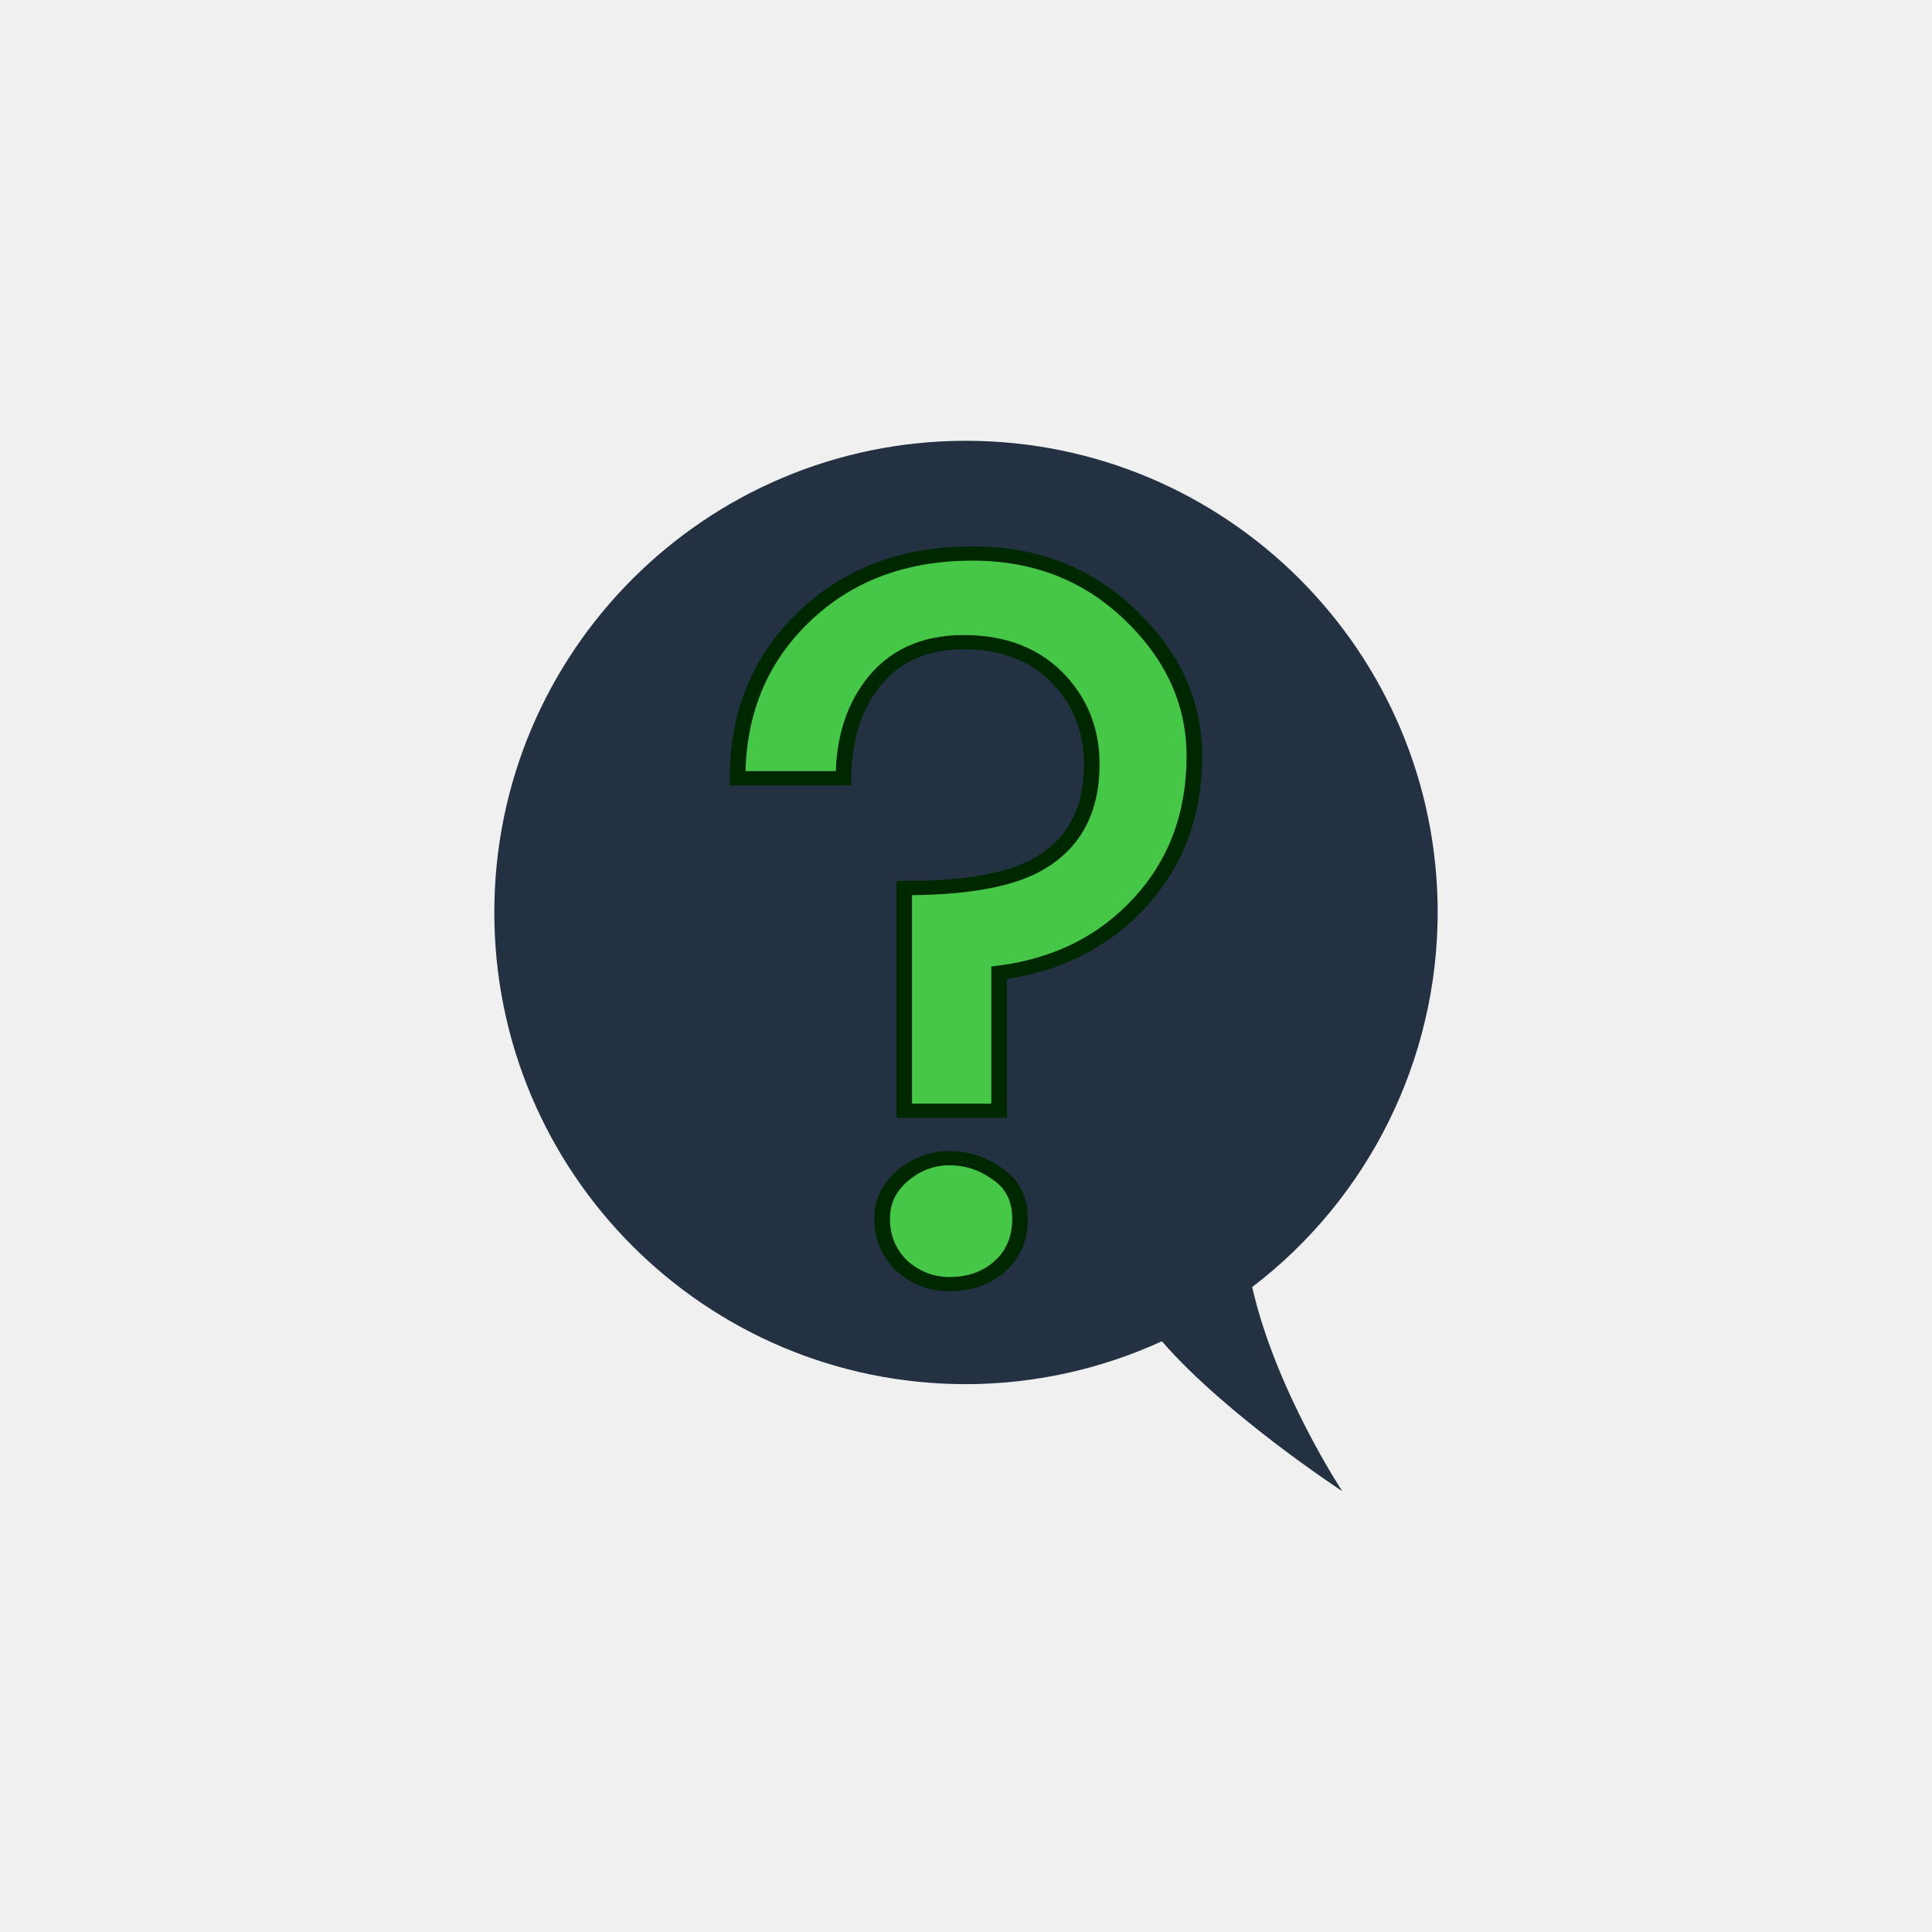
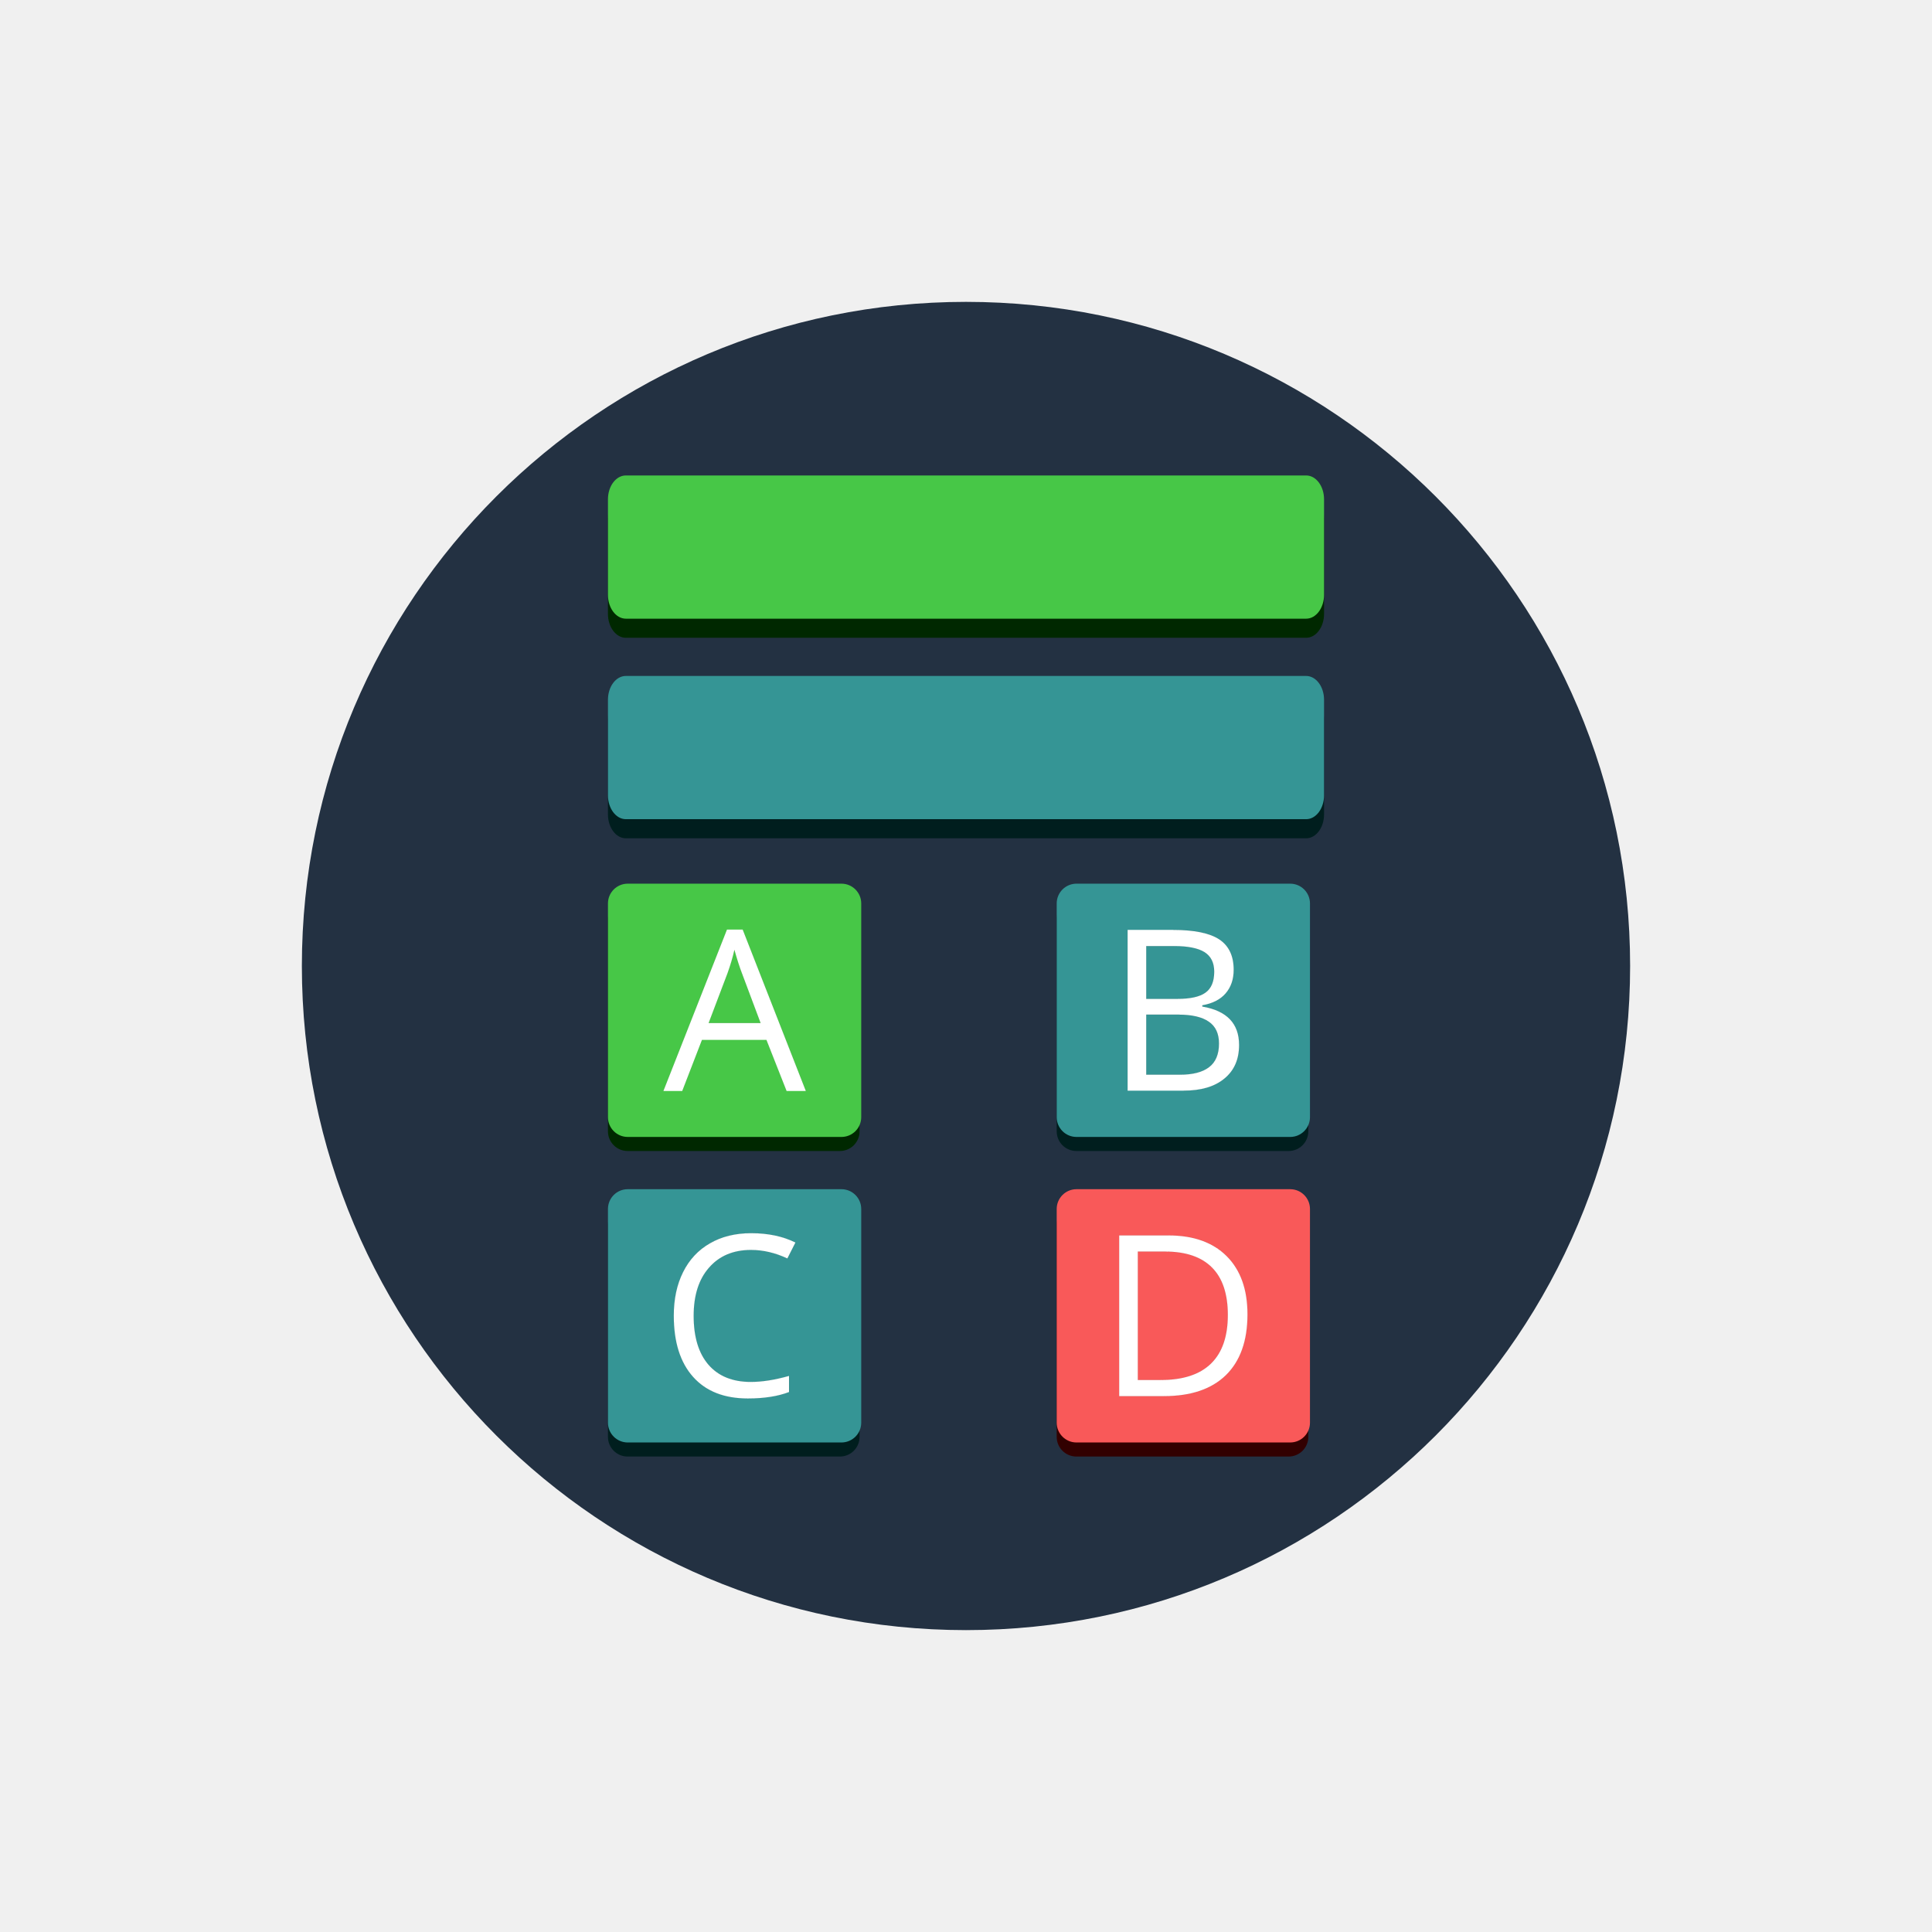
- <svg xmlns="http://www.w3.org/2000/svg" width="512" height="512" viewBox="0 0 135.467 135.467" version="1.1" id="svg1136" xml:space="preserve">
-   <defs id="defs1133" />
-   <g id="layer1">
-     <g id="g503" transform="matrix(0.625,0,0,0.625,25.4,25.4)">
-       <path id="path2206" style="color:#000000;overflow:visible;fill:#233142;fill-opacity:1;stroke:none;stroke-width:1.358;stroke-linecap:round;stroke-linejoin:miter;stroke-dasharray:none;stroke-opacity:1;paint-order:stroke fill markers" d="m 67.733,8.812 a 52.917,52.917 0 0 0 -52.917,52.917 52.917,52.917 0 0 0 52.917,52.917 52.917,52.917 0 0 0 21.976,-4.811 c 7.194,8.292 20.239,16.82 20.239,16.82 0,0 -7.469,-11.29 -10.108,-22.9 A 52.917,52.917 0 0 0 120.65,61.729 52.917,52.917 0 0 0 67.733,8.812 Z" />
-       <g aria-label="?" id="text2016" style="font-size:93.405px;line-height:87.568px;font-family:Bahamas;-inkscape-font-specification:Bahamas;letter-spacing:0px;word-spacing:0px;overflow:visible;fill:#47c747;fill-opacity:1;fill-rule:evenodd;stroke:#002800;stroke-width:1.323;stroke-dasharray:none;stroke-opacity:1" transform="matrix(1.325095,0,0,1.210436,-56.60552,-19.4627)">
-         <path d="M 88.603,85.459 V 64.816 q 7.005,0 10.555,-1.775 5.324,-2.709 5.324,-9.714 0,-4.483 -2.615,-7.659 -2.989,-3.643 -8.22,-3.643 -5.137,0 -7.846,4.016 -2.335,3.456 -2.335,8.593 h -8.967 q 0,-8.967 5.511,-14.851 5.604,-5.978 14.384,-5.978 7.939,0 13.357,5.698 5.418,5.698 5.418,13.077 0,8.126 -4.67,13.637 -4.577,5.418 -11.862,6.445 v 12.797 z m -1.868,9.994 q 0,-2.335 1.681,-3.923 1.775,-1.681 4.016,-1.681 2.242,0 4.11,1.494 1.868,1.401 1.868,4.11 0,2.802 -1.775,4.483 -1.681,1.588 -4.203,1.588 -2.242,0 -4.016,-1.681 -1.681,-1.775 -1.681,-4.39 z" id="path2018" style="fill:#47c747;fill-opacity:1;stroke:#002800;stroke-width:1.323;stroke-dasharray:none;stroke-opacity:1" />
+ <svg xmlns="http://www.w3.org/2000/svg" width="512" height="512" viewBox="0 0 135.467 135.467" version="1.1" id="svg5" xml:space="preserve">
+   <defs id="defs2">
+     <clipPath clipPathUnits="userSpaceOnUse" id="clipHatching">
+       <rect width="8" height="8" x="0" y="0" id="rect200" />
+     </clipPath>
+     <pattern patternUnits="userSpaceOnUse" width="8" height="8" id="hatching">
+       <path d="M 1,-1 -1,1 M 9,7 7,9 M 9,-1 -1,9" clip-path="url(#clipHatching)" id="path203" />
+     </pattern>
+   </defs>
+   <g id="layer1" style="display:none">
+     <g id="g264" transform="scale(0.2645833)">
+       <g id="layer1-3" />
+       <g id="keylines">
+         <circle cx="256" cy="256" r="80" id="circle228" />
+         <circle cx="256" cy="256" r="176" id="circle230" />
+         <rect width="256" height="352" x="128" y="80" ry="24" id="rect232" />
+         <rect width="352" height="256" x="80" y="128" ry="24" id="rect234" />
+         <rectn width="304" height="304" x="104" y="104" ry="24" />
+       </g>
+       <g id="mask">
+         <path d="M 0,0 V 512 H 512 V 0 Z M 64,64 H 448 V 448 H 64 Z" style="fill:url(#hatching)" id="path237" />
+         <path d="m 256,512 c 112.178,0 174.578,0 215.289,-40.711 C 512,430.578 512,368.178 512,256 512,143.822 512,81.422 471.289,40.711 430.578,0 368.178,0 256,0 143.822,0 81.422,0 40.711,40.711 0,81.422 0,143.822 0,256 0,368.178 0,430.578 40.711,471.289 81.422,512 143.822,512 256,512 Z" id="path239" />
+         <circle cx="256" cy="256" r="256" id="circle241" />
+         <rect width="512" height="512" x="0" y="0" ry="128" id="rect243" />
      </g>
    </g>
  </g>
+   <g id="layer2" style="opacity:1">
+     <circle style="color:#000000;overflow:visible;fill:#233142;stroke-width:5.669;stroke-linecap:round;stroke-linejoin:round;paint-order:stroke fill markers;fill-opacity:1" id="path1031" cx="67.733" cy="67.733" r="46.567" />
+     <g id="g2611" transform="matrix(1.265159,0,0,1.265159,-17.96007,-10.17868)">
+       <g id="g1376" transform="matrix(0.7368422,0,0,0.7368422,18.64616,27.77636)">
+         <g id="g675">
+           <rect style="color:#000000;overflow:visible;fill:#002800;fill-opacity:1;stroke-width:3.798;stroke-linecap:round;stroke-linejoin:round;paint-order:stroke fill markers" id="rect1415" width="18.925" height="18.925" x="39.688" y="40.87" rx="1.479" ry="1.479" />
+           <rect style="color:#000000;overflow:visible;fill:#47c747;fill-opacity:1;stroke-width:3.823;stroke-linecap:round;stroke-linejoin:round;paint-order:stroke fill markers" id="rect1262" width="19.05" height="19.05" x="39.688" y="39.688" rx="1.488" ry="1.488" />
+           <text xml:space="preserve" style="color:#000000;font-size:16.933px;line-height:15.875px;font-family:'Open Sans';-inkscape-font-specification:'Open Sans';letter-spacing:0px;word-spacing:0px;writing-mode:lr-tb;overflow:visible;fill:#ffffff;fill-rule:evenodd;stroke:#000000;stroke-width:0.003;stroke-linecap:butt;stroke-linejoin:miter;stroke-opacity:1" x="43.855" y="55.281" id="text1477">
+             <tspan id="tspan1475" style="font-size:16.933px;fill:#ffffff;stroke-width:0.003" x="43.855" y="55.281">A</tspan>
+           </text>
+         </g>
+       </g>
+       <g id="g1382" transform="matrix(0.7368422,0,0,0.7368422,16.22313,27.77636)">
+         <rect style="color:#000000;overflow:visible;fill:#001e1e;fill-opacity:1;stroke-width:3.798;stroke-linecap:round;stroke-linejoin:round;paint-order:stroke fill markers" id="rect677" width="18.925" height="18.925" x="76.729" y="40.87" rx="1.479" ry="1.479" />
+         <rect style="color:#000000;overflow:visible;fill:#359595;fill-opacity:1;stroke-width:3.823;stroke-linecap:round;stroke-linejoin:round;paint-order:stroke fill markers" id="rect679" width="19.05" height="19.05" x="76.729" y="39.688" rx="1.488" ry="1.488" />
+         <text xml:space="preserve" style="color:#000000;font-size:16.933px;line-height:15.875px;font-family:'Open Sans';-inkscape-font-specification:'Open Sans';letter-spacing:0px;word-spacing:0px;writing-mode:lr-tb;overflow:visible;fill:#ffffff;fill-rule:evenodd;stroke:#000000;stroke-width:0.003;stroke-linecap:butt;stroke-linejoin:miter;stroke-opacity:1" x="80.404" y="55.257" id="text683">
+           <tspan id="tspan681" style="font-size:16.933px;fill:#ffffff;stroke-width:0.003" x="80.404" y="55.257">B</tspan>
+         </text>
+       </g>
+       <g id="g1388" transform="matrix(0.7368421,0,0,0.7368421,16.22314,17.41584)">
+         <rect style="color:#000000;overflow:visible;fill:#320000;fill-opacity:1;stroke-width:3.798;stroke-linecap:round;stroke-linejoin:round;paint-order:stroke fill markers" id="rect695" width="18.925" height="18.925" x="76.729" y="77.912" rx="1.479" ry="1.479" />
+         <rect style="color:#000000;overflow:visible;fill:#f95959;fill-opacity:1;stroke-width:3.823;stroke-linecap:round;stroke-linejoin:round;paint-order:stroke fill markers" id="rect697" width="19.05" height="19.05" x="76.729" y="76.729" rx="1.488" ry="1.488" />
+         <text xml:space="preserve" style="color:#000000;font-size:16.933px;line-height:15.875px;font-family:'Open Sans';-inkscape-font-specification:'Open Sans';letter-spacing:0px;word-spacing:0px;writing-mode:lr-tb;overflow:visible;fill:#ffffff;fill-rule:evenodd;stroke:#000000;stroke-width:0.003;stroke-linecap:butt;stroke-linejoin:miter;stroke-opacity:1" x="79.768" y="92.298" id="text701">
+           <tspan id="tspan699" style="font-size:16.933px;fill:#ffffff;stroke-width:0.003" x="79.768" y="92.298">D</tspan>
+         </text>
+       </g>
+       <g id="g1394" transform="matrix(0.7368421,0,0,0.7368421,18.64616,17.41584)">
+         <rect style="color:#000000;overflow:visible;fill:#001e1e;fill-opacity:1;stroke-width:3.798;stroke-linecap:round;stroke-linejoin:round;paint-order:stroke fill markers" id="rect705" width="18.925" height="18.925" x="39.688" y="77.912" rx="1.479" ry="1.479" />
+         <rect style="color:#000000;overflow:visible;fill:#359595;fill-opacity:1;stroke-width:3.823;stroke-linecap:round;stroke-linejoin:round;paint-order:stroke fill markers" id="rect707" width="19.05" height="19.05" x="39.688" y="76.729" rx="1.488" ry="1.488" />
+         <text xml:space="preserve" style="color:#000000;font-size:16.933px;line-height:15.875px;font-family:'Open Sans';-inkscape-font-specification:'Open Sans';letter-spacing:0px;word-spacing:0px;writing-mode:lr-tb;overflow:visible;fill:#ffffff;fill-rule:evenodd;stroke:#000000;stroke-width:0.003;stroke-linecap:butt;stroke-linejoin:miter;stroke-opacity:1" x="43.607" y="92.302" id="text711">
+           <tspan id="tspan709" style="font-size:16.933px;fill:#ffffff;stroke-width:0.003" x="43.607" y="92.302">C</tspan>
+         </text>
+       </g>
+       <g id="g2432" transform="matrix(0.75,0,0,1,16.93333,0)">
+         <rect style="color:#000000;overflow:visible;fill:#002800;fill-opacity:1;stroke-width:2.916;stroke-linecap:round;stroke-linejoin:round;paint-order:stroke fill markers" id="rect2083" width="52.917" height="7.938" x="41.275" y="35.454" rx="1.323" ry="1.323" />
+         <rect style="color:#000000;overflow:visible;fill:#47c747;fill-opacity:1;stroke-width:2.916;stroke-linecap:round;stroke-linejoin:round;paint-order:stroke fill markers" id="rect1544" width="52.917" height="7.938" x="41.275" y="34.396" rx="1.323" ry="1.323" />
+       </g>
+       <g id="g2582" transform="matrix(0.75,0,0,1,16.93333,0)">
+         <rect style="color:#000000;overflow:visible;fill:#001e1e;fill-opacity:1;stroke-width:2.916;stroke-linecap:round;stroke-linejoin:round;paint-order:stroke fill markers" id="rect2434" width="52.917" height="7.938" x="41.275" y="46.567" rx="1.323" ry="1.323" />
+         <rect style="color:#000000;overflow:visible;fill:#359595;fill-opacity:1;stroke-width:2.916;stroke-linecap:round;stroke-linejoin:round;paint-order:stroke fill markers" id="rect2436" width="52.917" height="7.938" x="41.275" y="45.508" rx="1.323" ry="1.323" />
+       </g>
+     </g>
+   </g>
+   <style id="style198">
+ #keylines circle, #keylines rect { 
+    vector-effect: non-scaling-stroke;
+    fill: none;
+    stroke: #0000FF;
+ }
+ #mask path, #mask rect, #mask circle, #hatching path { 
+    vector-effect: non-scaling-stroke;
+    fill: none;
+    stroke: #FF0000;
+ }
+ #keylines, #mask {
+    opacity: 0.5;
+ }
+ </style>
</svg>
